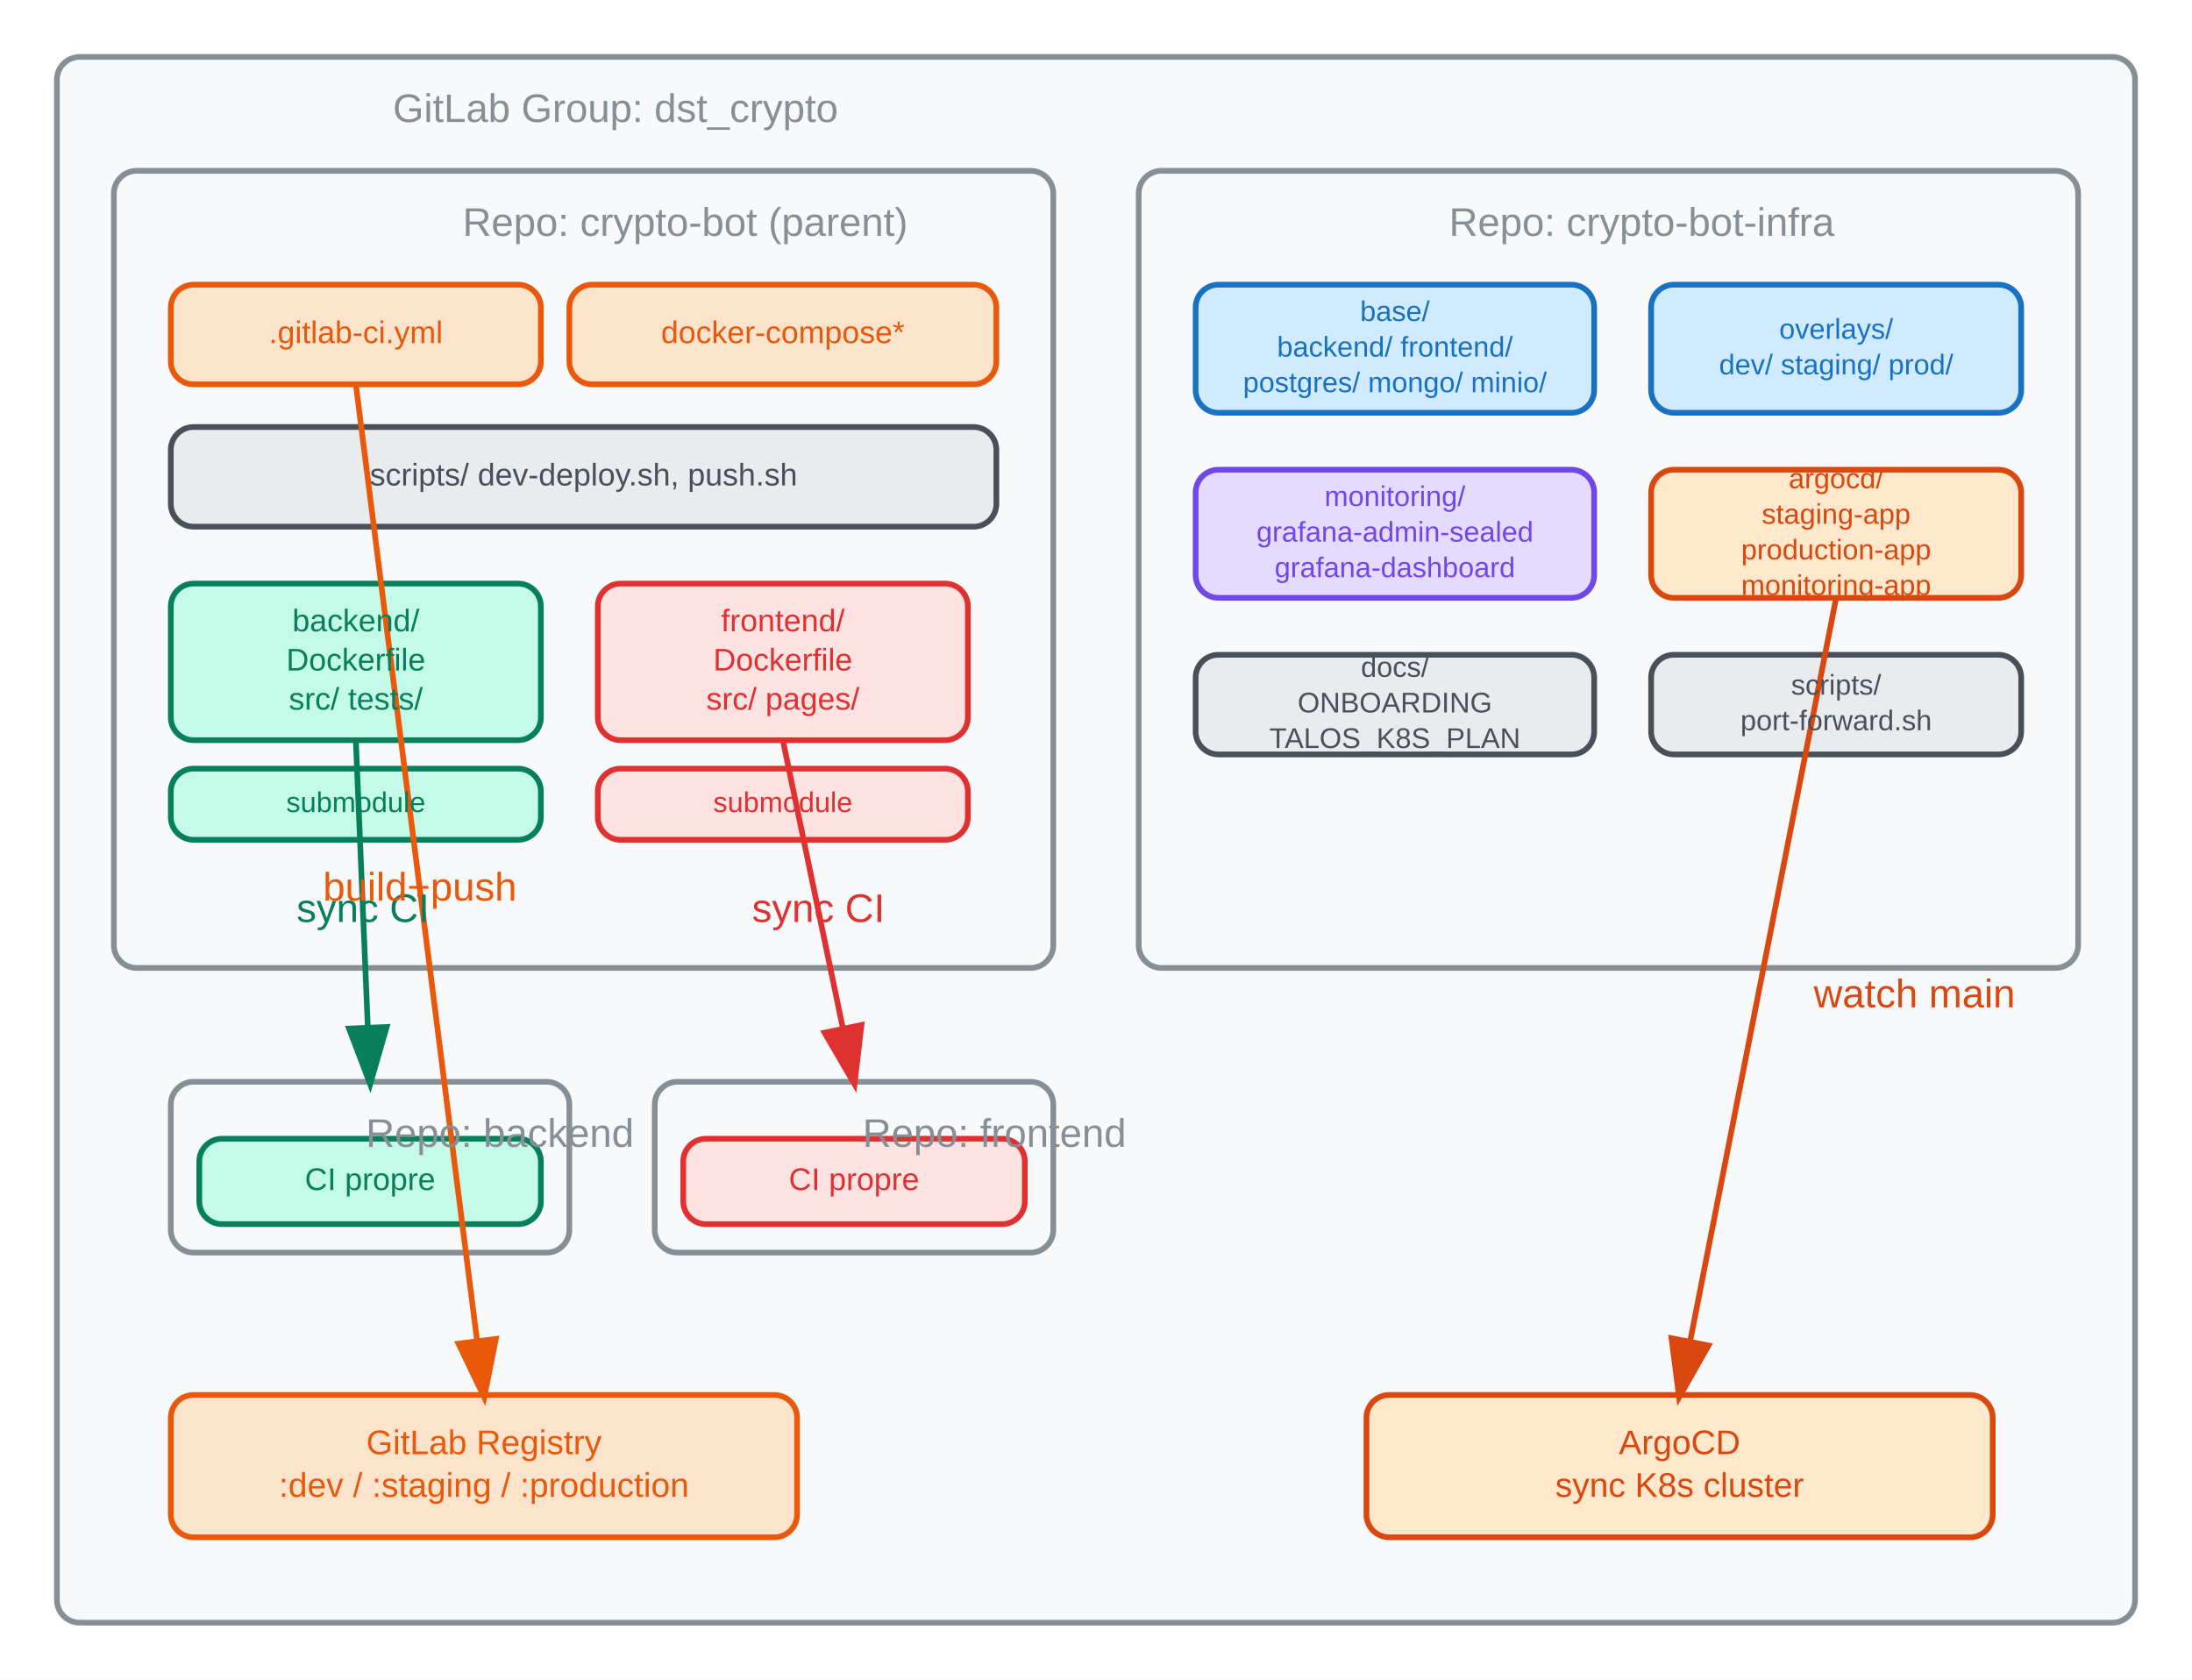
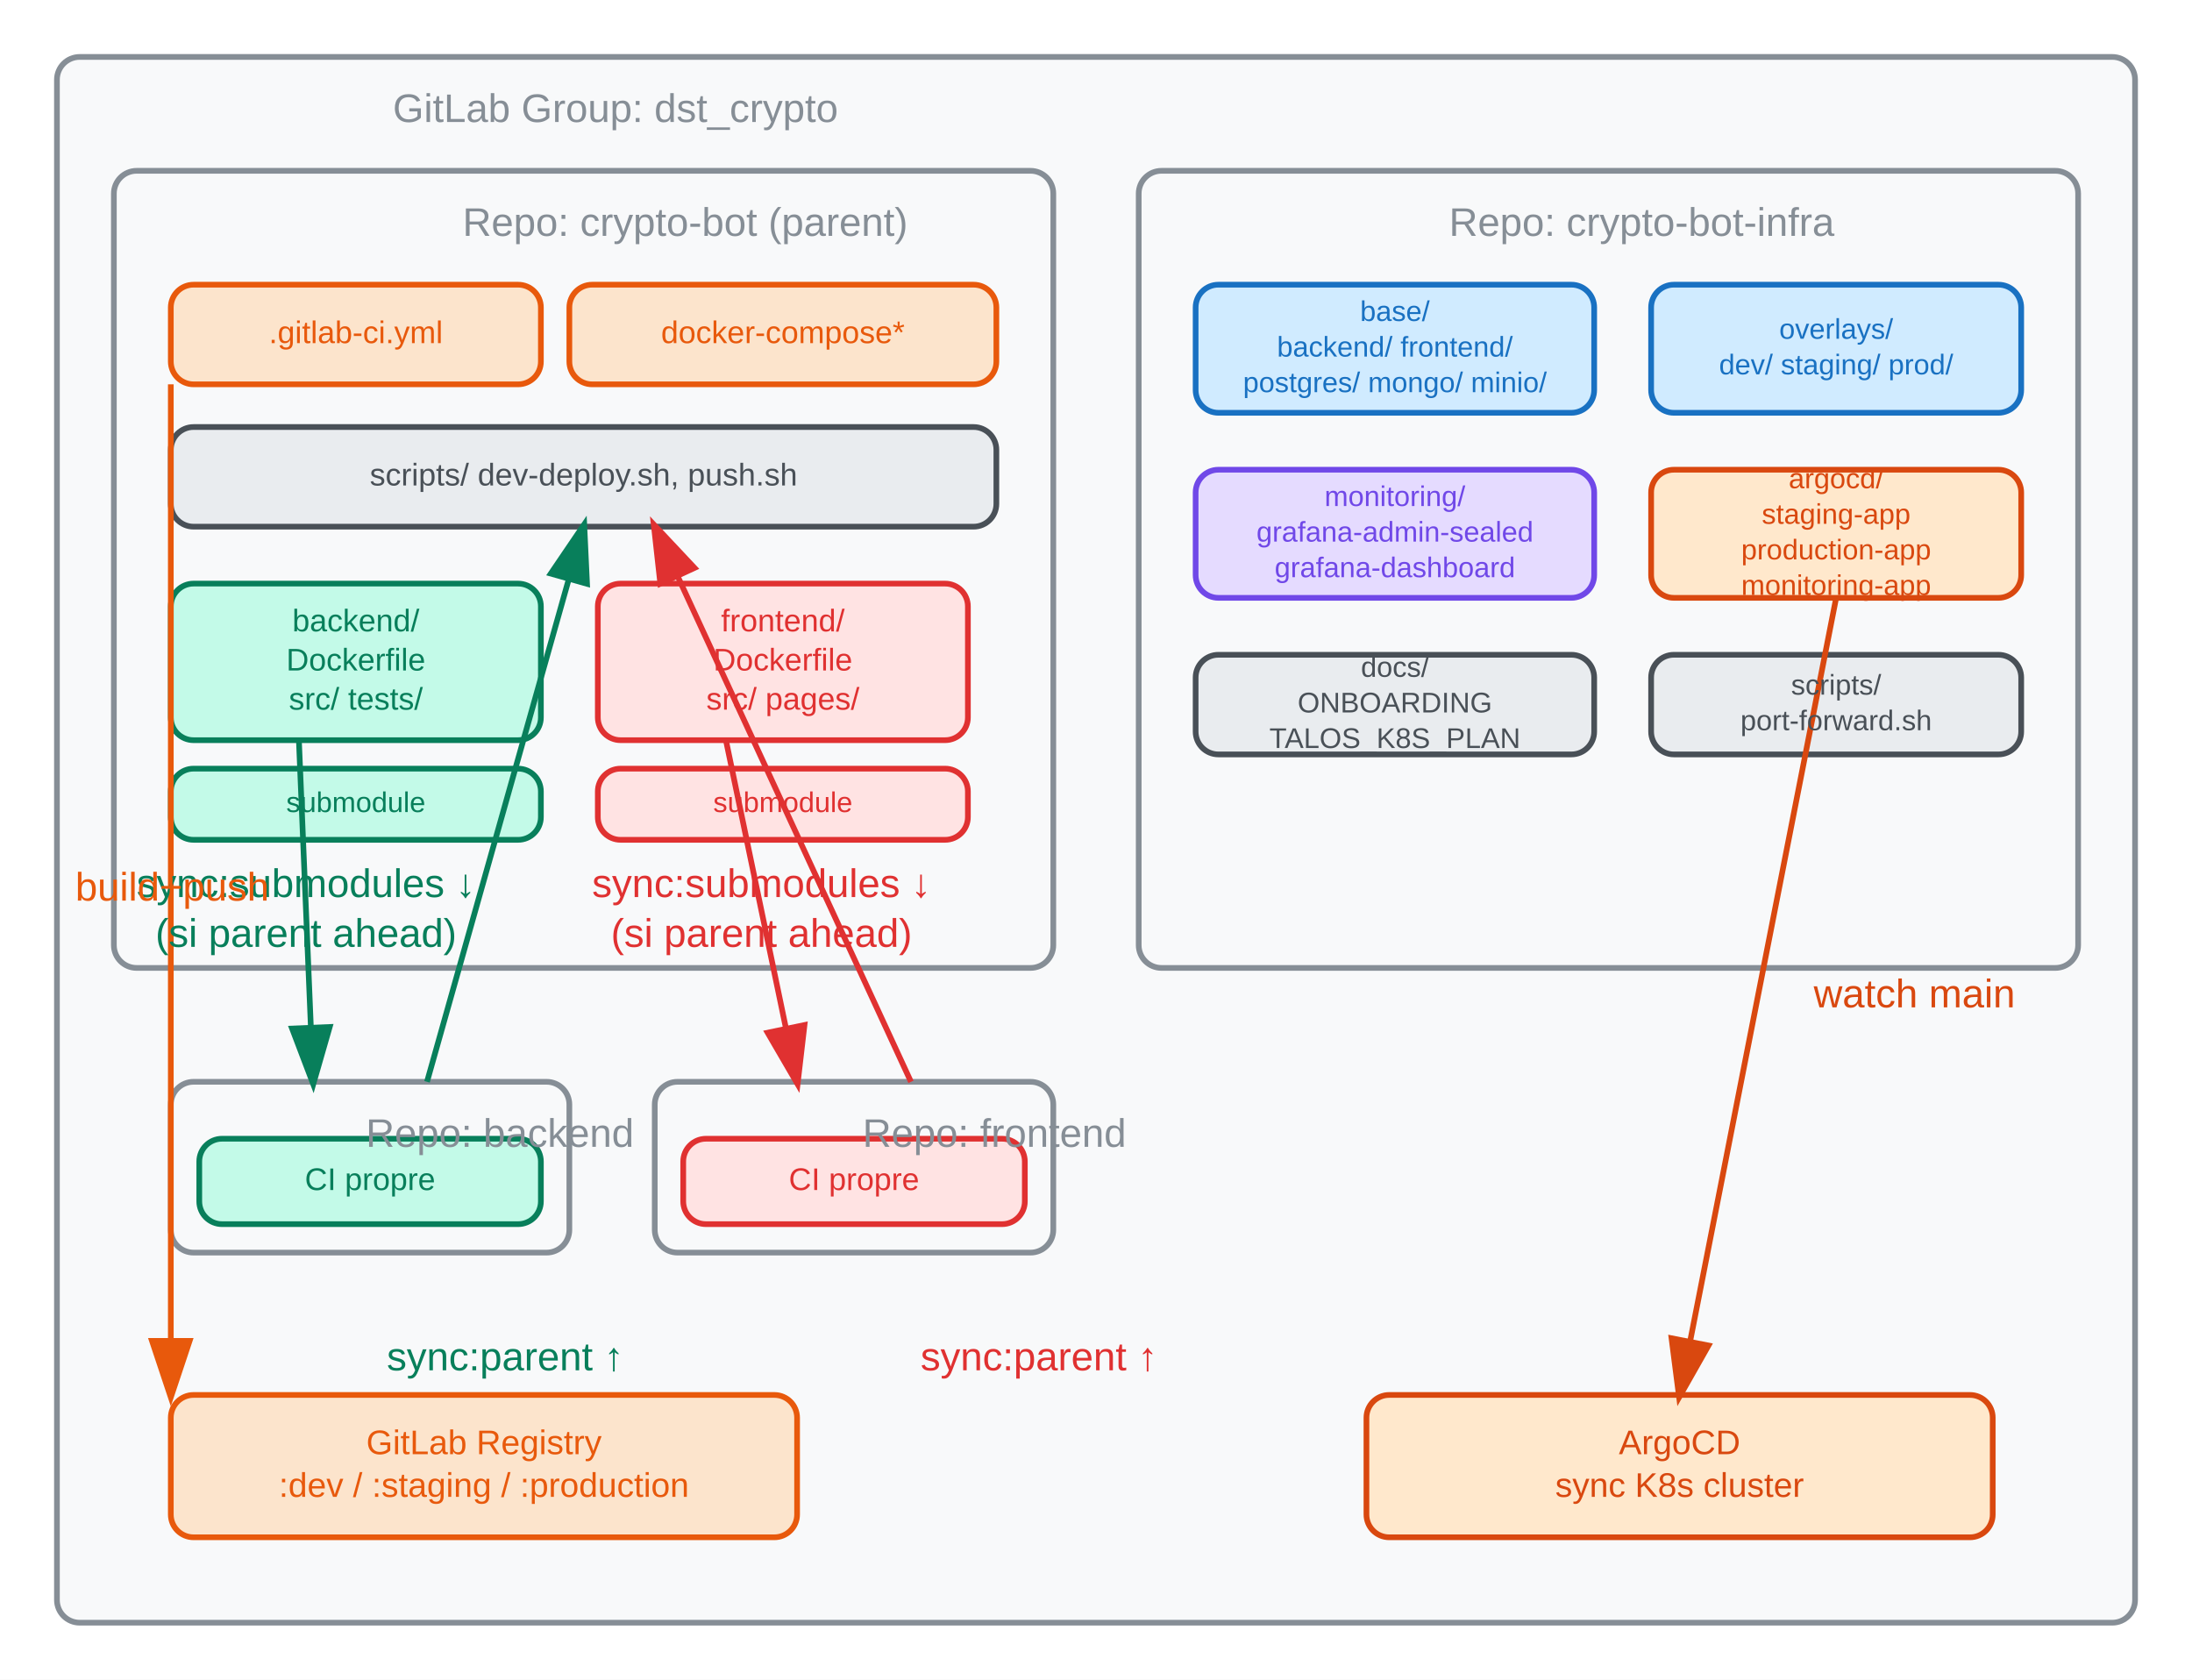
<svg xmlns="http://www.w3.org/2000/svg" width="770" height="590" viewBox="20 10 770 590">
  <style>text { font-family: "Segoe UI", Arial, sans-serif; }</style>
  <rect x="20" y="10" width="770" height="590" fill="#ffffff" />
  <rect x="40" y="30" width="730" height="550" rx="8" fill="#f8f9fa" stroke="#868e96" stroke-width="2" />
  <rect x="60" y="70" width="330" height="280" rx="8" fill="#f8f9fa" stroke="#868e96" stroke-width="2" />
  <rect x="80" y="110" width="130" height="35" rx="8" fill="#fce4cc" stroke="#e8590c" stroke-width="2" />
  <rect x="220" y="110" width="150" height="35" rx="8" fill="#fce4cc" stroke="#e8590c" stroke-width="2" />
  <rect x="80" y="160" width="290" height="35" rx="8" fill="#e9ecef" stroke="#495057" stroke-width="2" />
  <rect x="80" y="215" width="130" height="55" rx="8" fill="#c3fae8" stroke="#087f5b" stroke-width="2" />
  <rect x="230" y="215" width="130" height="55" rx="8" fill="#ffe3e3" stroke="#e03131" stroke-width="2" />
  <rect x="80" y="280" width="130" height="25" rx="8" fill="#c3fae8" stroke="#087f5b" stroke-width="2" />
  <rect x="230" y="280" width="130" height="25" rx="8" fill="#ffe3e3" stroke="#e03131" stroke-width="2" />
  <rect x="420" y="70" width="330" height="280" rx="8" fill="#f8f9fa" stroke="#868e96" stroke-width="2" />
  <rect x="440" y="110" width="140" height="45" rx="8" fill="#d0ebff" stroke="#1971c2" stroke-width="2" />
  <rect x="600" y="110" width="130" height="45" rx="8" fill="#d0ebff" stroke="#1971c2" stroke-width="2" />
  <rect x="440" y="175" width="140" height="45" rx="8" fill="#e5dbff" stroke="#7048e8" stroke-width="2" />
  <rect x="600" y="175" width="130" height="45" rx="8" fill="#ffe8cc" stroke="#d9480f" stroke-width="2" />
  <rect x="440" y="240" width="140" height="35" rx="8" fill="#e9ecef" stroke="#495057" stroke-width="2" />
  <rect x="600" y="240" width="130" height="35" rx="8" fill="#e9ecef" stroke="#495057" stroke-width="2" />
  <rect x="80" y="390" width="140" height="60" rx="8" fill="#f8f9fa" stroke="#868e96" stroke-width="2" />
  <rect x="90" y="410" width="120" height="30" rx="8" fill="#c3fae8" stroke="#087f5b" stroke-width="2" />
  <rect x="250" y="390" width="140" height="60" rx="8" fill="#f8f9fa" stroke="#868e96" stroke-width="2" />
  <rect x="260" y="410" width="120" height="30" rx="8" fill="#ffe3e3" stroke="#e03131" stroke-width="2" />
  <rect x="80" y="500" width="220" height="50" rx="8" fill="#fce4cc" stroke="#e8590c" stroke-width="2" />
  <rect x="500" y="500" width="220" height="50" rx="8" fill="#ffe8cc" stroke="#d9480f" stroke-width="2" />
  <defs>
-     <marker id="ah_el_223" markerWidth="12" markerHeight="8" refX="10" refY="4" orient="auto">
+     <marker id="ah_el_237" markerWidth="12" markerHeight="8" refX="10" refY="4" orient="auto">
      <path d="M0,0 L12,4 L0,8 Z" fill="#087f5b" />
    </marker>
  </defs>
-   <polyline points="145,270 150,390" fill="none" stroke="#087f5b" stroke-width="2" marker-end="url(#ah_el_223)" />
+   <polyline points="125,270 130,390" fill="none" stroke="#087f5b" stroke-width="2" marker-end="url(#ah_el_237)" />
  <defs>
-     <marker id="ah_el_225" markerWidth="12" markerHeight="8" refX="10" refY="4" orient="auto">
+     <marker id="ah_el_239" markerWidth="12" markerHeight="8" refX="10" refY="4" orient="auto">
      <path d="M0,0 L12,4 L0,8 Z" fill="#e03131" />
    </marker>
  </defs>
-   <polyline points="295,270 320,390" fill="none" stroke="#e03131" stroke-width="2" marker-end="url(#ah_el_225)" />
+   <polyline points="275,270 300,390" fill="none" stroke="#e03131" stroke-width="2" marker-end="url(#ah_el_239)" />
  <defs>
-     <marker id="ah_el_227" markerWidth="12" markerHeight="8" refX="10" refY="4" orient="auto">
+     <marker id="ah_el_241" markerWidth="12" markerHeight="8" refX="10" refY="4" orient="auto">
+       <path d="M0,0 L12,4 L0,8 Z" fill="#087f5b" />
+     </marker>
+   </defs>
+   <polyline points="170,390 225,195" fill="none" stroke="#087f5b" stroke-width="2" marker-end="url(#ah_el_241)" />
+   <defs>
+     <marker id="ah_el_243" markerWidth="12" markerHeight="8" refX="10" refY="4" orient="auto">
+       <path d="M0,0 L12,4 L0,8 Z" fill="#e03131" />
+     </marker>
+   </defs>
+   <polyline points="340,390 250,195" fill="none" stroke="#e03131" stroke-width="2" marker-end="url(#ah_el_243)" />
+   <defs>
+     <marker id="ah_el_245" markerWidth="12" markerHeight="8" refX="10" refY="4" orient="auto">
      <path d="M0,0 L12,4 L0,8 Z" fill="#e8590c" />
    </marker>
  </defs>
-   <polyline points="145,145 190,500" fill="none" stroke="#e8590c" stroke-width="2" marker-end="url(#ah_el_227)" />
+   <polyline points="80,145 80,500" fill="none" stroke="#e8590c" stroke-width="2" marker-end="url(#ah_el_245)" />
  <defs>
-     <marker id="ah_el_229" markerWidth="12" markerHeight="8" refX="10" refY="4" orient="auto">
+     <marker id="ah_el_247" markerWidth="12" markerHeight="8" refX="10" refY="4" orient="auto">
      <path d="M0,0 L12,4 L0,8 Z" fill="#d9480f" />
    </marker>
  </defs>
-   <polyline points="665,220 610,500" fill="none" stroke="#d9480f" stroke-width="2" marker-end="url(#ah_el_229)" />
+   <polyline points="665,220 610,500" fill="none" stroke="#d9480f" stroke-width="2" marker-end="url(#ah_el_247)" />
  <text x="158.0" y="52.85" font-size="14" fill="#868e96" text-anchor="start">GitLab Group: dst_crypto</text>
  <text x="182.5" y="92.85" font-size="14" fill="#868e96" text-anchor="start">Repo: crypto-bot (parent)</text>
  <text x="145.0" y="130.525" font-size="11" fill="#e8590c" text-anchor="middle">.gitlab-ci.yml</text>
  <text x="295.0" y="130.525" font-size="11" fill="#e8590c" text-anchor="middle">docker-compose*</text>
  <text x="225.0" y="180.525" font-size="11" fill="#495057" text-anchor="middle">scripts/ dev-deploy.sh, push.sh</text>
  <text x="145.0" y="231.775" font-size="11" fill="#087f5b" text-anchor="middle">backend/</text>
  <text x="145.0" y="245.525" font-size="11" fill="#087f5b" text-anchor="middle">Dockerfile</text>
  <text x="145.0" y="259.275" font-size="11" fill="#087f5b" text-anchor="middle">src/ tests/</text>
  <text x="295.0" y="231.775" font-size="11" fill="#e03131" text-anchor="middle">frontend/</text>
  <text x="295.0" y="245.525" font-size="11" fill="#e03131" text-anchor="middle">Dockerfile</text>
  <text x="295.0" y="259.275" font-size="11" fill="#e03131" text-anchor="middle">src/ pages/</text>
  <text x="145.0" y="295.25" font-size="10" fill="#087f5b" text-anchor="middle">submodule</text>
  <text x="295.0" y="295.25" font-size="10" fill="#e03131" text-anchor="middle">submodule</text>
  <text x="529.0" y="92.85" font-size="14" fill="#868e96" text-anchor="start">Repo: crypto-bot-infra</text>
  <text x="510.0" y="122.75" font-size="10" fill="#1971c2" text-anchor="middle">base/</text>
  <text x="510.0" y="135.25" font-size="10" fill="#1971c2" text-anchor="middle">backend/ frontend/</text>
  <text x="510.0" y="147.75" font-size="10" fill="#1971c2" text-anchor="middle">postgres/ mongo/ minio/</text>
  <text x="665.0" y="129.0" font-size="10" fill="#1971c2" text-anchor="middle">overlays/</text>
  <text x="665.0" y="141.5" font-size="10" fill="#1971c2" text-anchor="middle">dev/ staging/ prod/</text>
  <text x="510.0" y="187.75" font-size="10" fill="#7048e8" text-anchor="middle">monitoring/</text>
  <text x="510.0" y="200.25" font-size="10" fill="#7048e8" text-anchor="middle">grafana-admin-sealed</text>
  <text x="510.0" y="212.75" font-size="10" fill="#7048e8" text-anchor="middle">grafana-dashboard</text>
  <text x="665.0" y="181.5" font-size="10" fill="#d9480f" text-anchor="middle">argocd/</text>
  <text x="665.0" y="194.0" font-size="10" fill="#d9480f" text-anchor="middle">staging-app</text>
  <text x="665.0" y="206.5" font-size="10" fill="#d9480f" text-anchor="middle">production-app</text>
  <text x="665.0" y="219.0" font-size="10" fill="#d9480f" text-anchor="middle">monitoring-app</text>
  <text x="510.0" y="247.75" font-size="10" fill="#495057" text-anchor="middle">docs/</text>
  <text x="510.0" y="260.25" font-size="10" fill="#495057" text-anchor="middle">ONBOARDING</text>
  <text x="510.0" y="272.75" font-size="10" fill="#495057" text-anchor="middle">TALOS_K8S_PLAN</text>
  <text x="665.0" y="254.0" font-size="10" fill="#495057" text-anchor="middle">scripts/</text>
  <text x="665.0" y="266.5" font-size="10" fill="#495057" text-anchor="middle">port-forward.sh</text>
  <text x="148.5" y="412.85" font-size="14" fill="#868e96" text-anchor="start">Repo: backend</text>
  <text x="150.0" y="428.025" font-size="11" fill="#087f5b" text-anchor="middle">CI propre</text>
  <text x="323.0" y="412.85" font-size="14" fill="#868e96" text-anchor="start">Repo: frontend</text>
  <text x="320.0" y="428.025" font-size="11" fill="#e03131" text-anchor="middle">CI propre</text>
  <text x="190.0" y="520.8" font-size="12" fill="#e8590c" text-anchor="middle">GitLab Registry</text>
  <text x="190.0" y="535.8" font-size="12" fill="#e8590c" text-anchor="middle">:dev / :staging / :production</text>
  <text x="610.0" y="520.8" font-size="12" fill="#d9480f" text-anchor="middle">ArgoCD</text>
  <text x="610.0" y="535.8" font-size="12" fill="#d9480f" text-anchor="middle">sync K8s cluster</text>
-   <text x="147.5" y="333.85" font-size="14" fill="#087f5b" text-anchor="middle">sync CI</text>
-   <text x="307.5" y="333.85" font-size="14" fill="#e03131" text-anchor="middle">sync CI</text>
-   <text x="167.5" y="326.35" font-size="14" fill="#e8590c" text-anchor="middle">build+push</text>
+   <text x="127.5" y="325.1" font-size="14" fill="#087f5b" text-anchor="middle">sync:submodules ↓</text>
+   <text x="127.5" y="342.6" font-size="14" fill="#087f5b" text-anchor="middle">(si parent ahead)</text>
+   <text x="287.5" y="325.1" font-size="14" fill="#e03131" text-anchor="middle">sync:submodules ↓</text>
+   <text x="287.5" y="342.6" font-size="14" fill="#e03131" text-anchor="middle">(si parent ahead)</text>
+   <text x="197.5" y="491.35" font-size="14" fill="#087f5b" text-anchor="middle">sync:parent ↑</text>
+   <text x="385.0" y="491.35" font-size="14" fill="#e03131" text-anchor="middle">sync:parent ↑</text>
+   <text x="80.5" y="326.35" font-size="14" fill="#e8590c" text-anchor="middle">build+push</text>
  <text x="692.5" y="363.85" font-size="14" fill="#d9480f" text-anchor="middle">watch main</text>
</svg>
